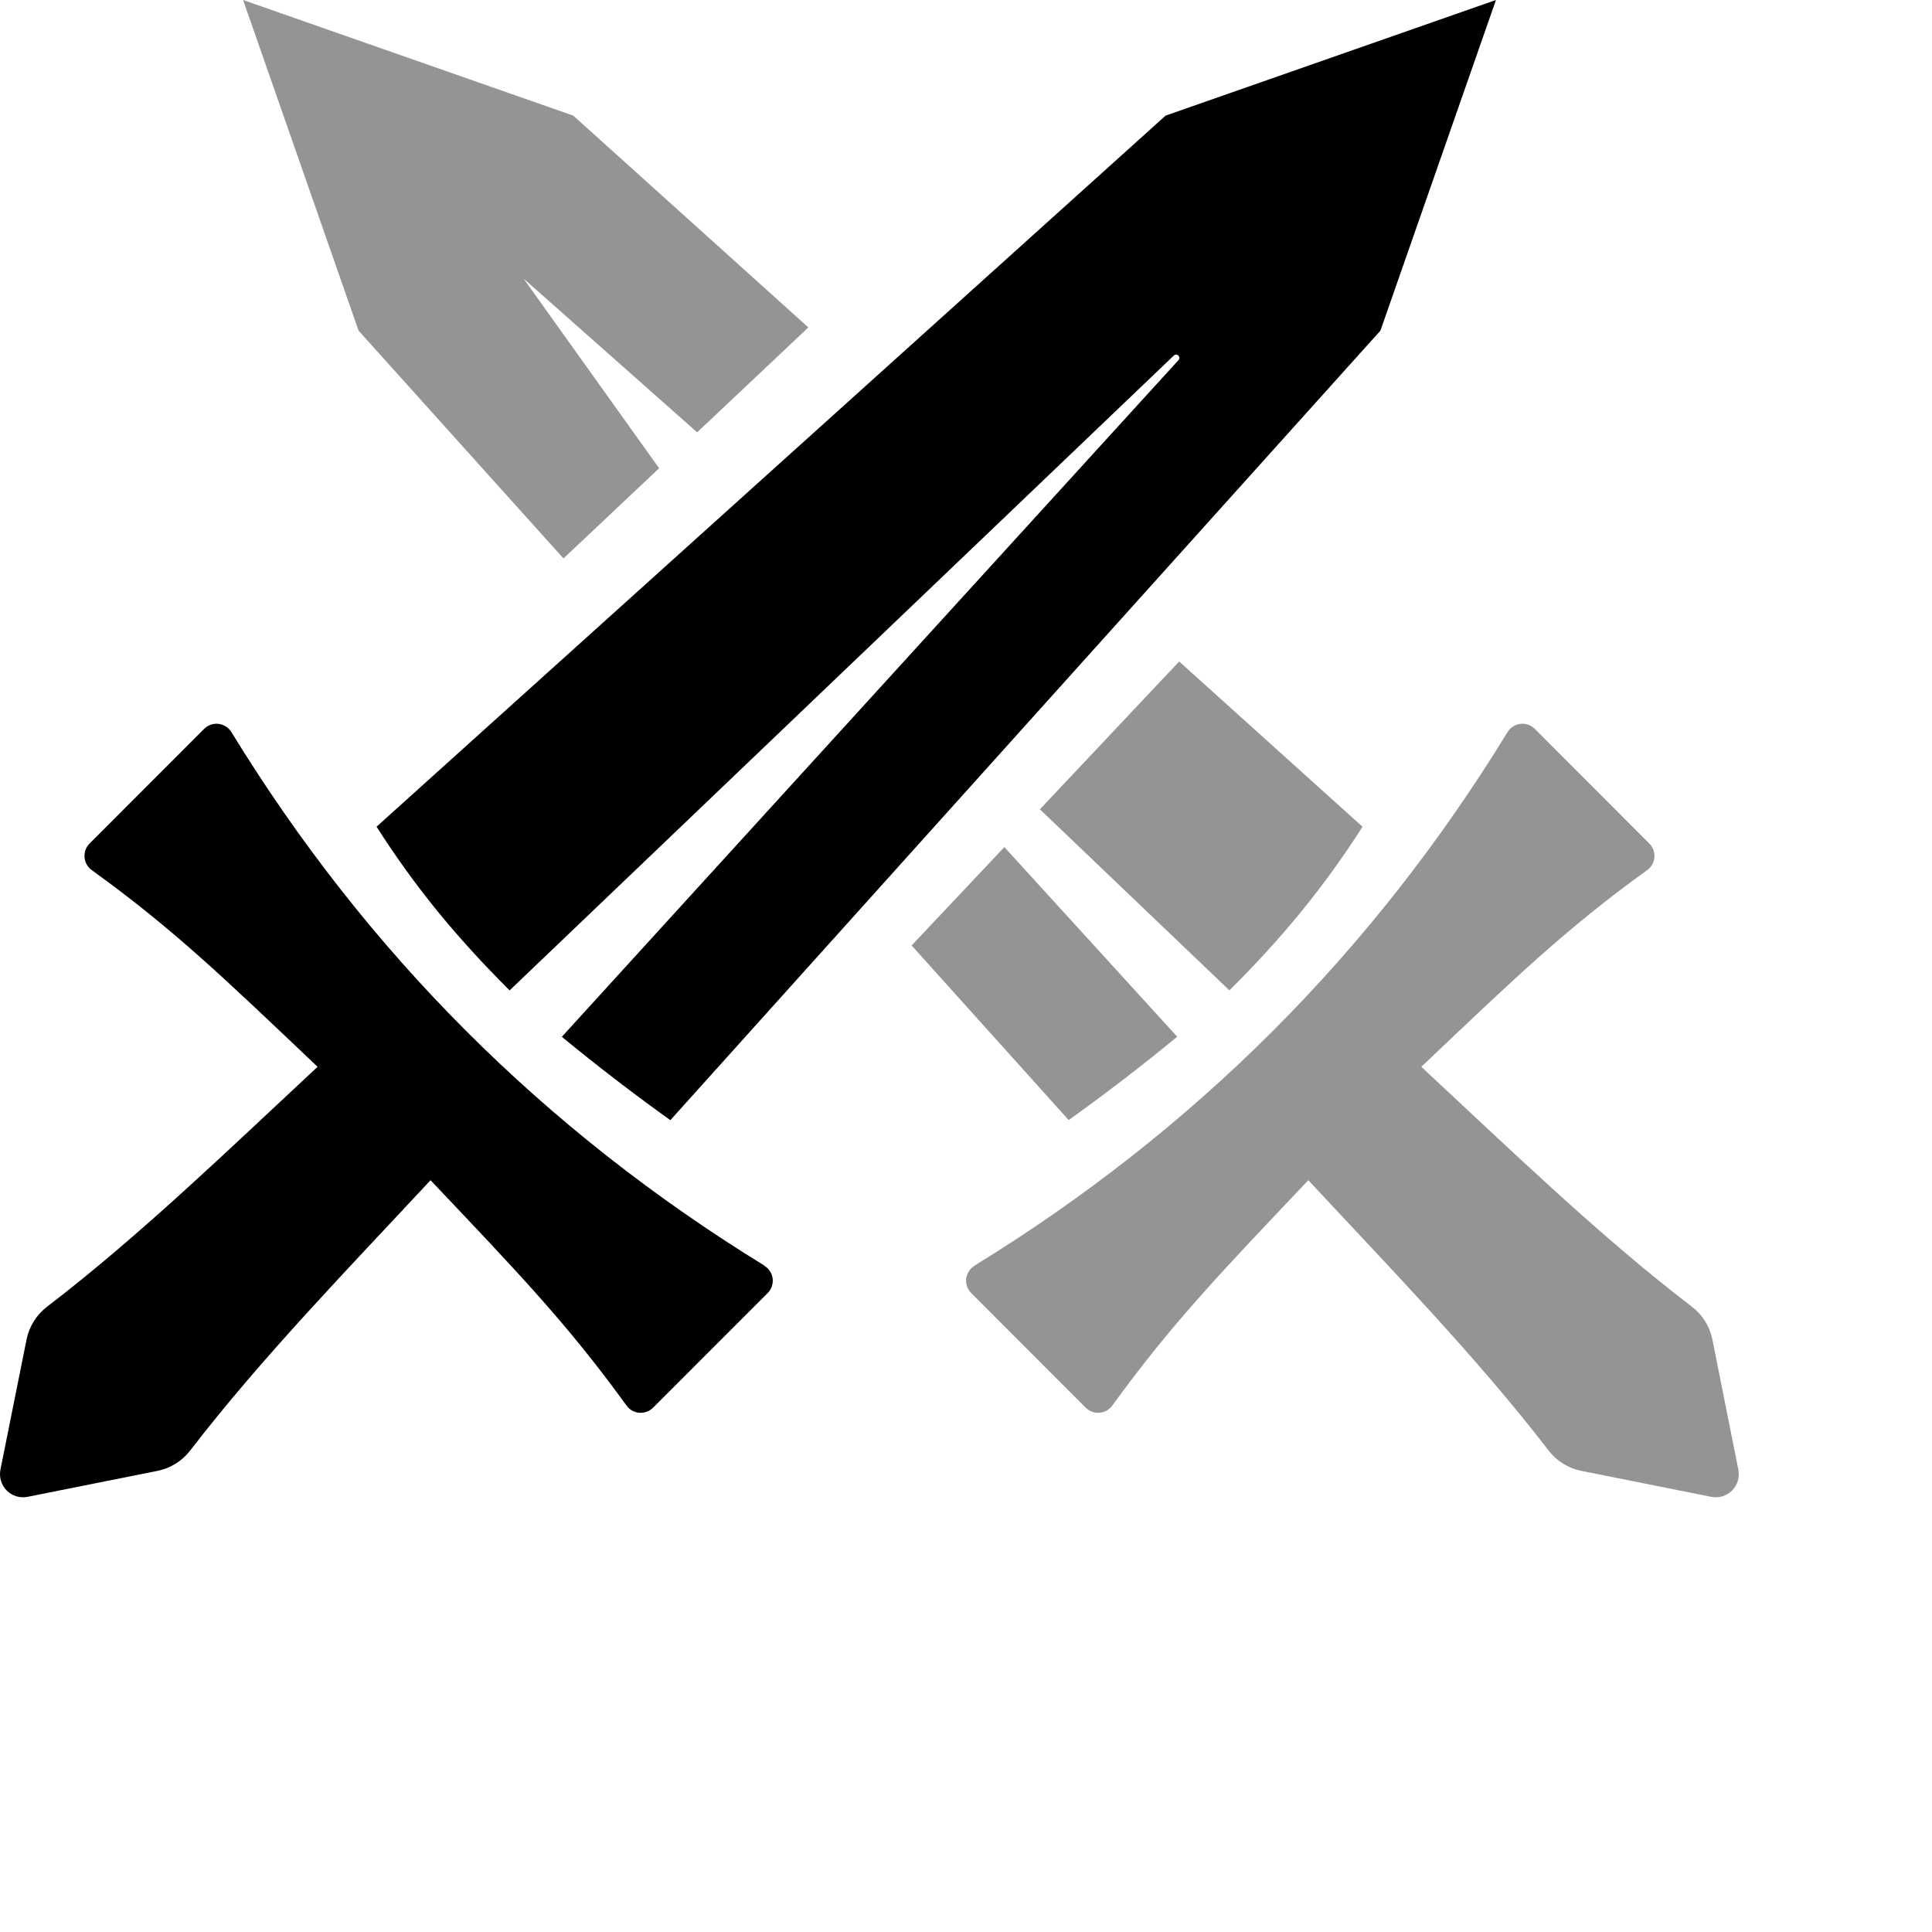
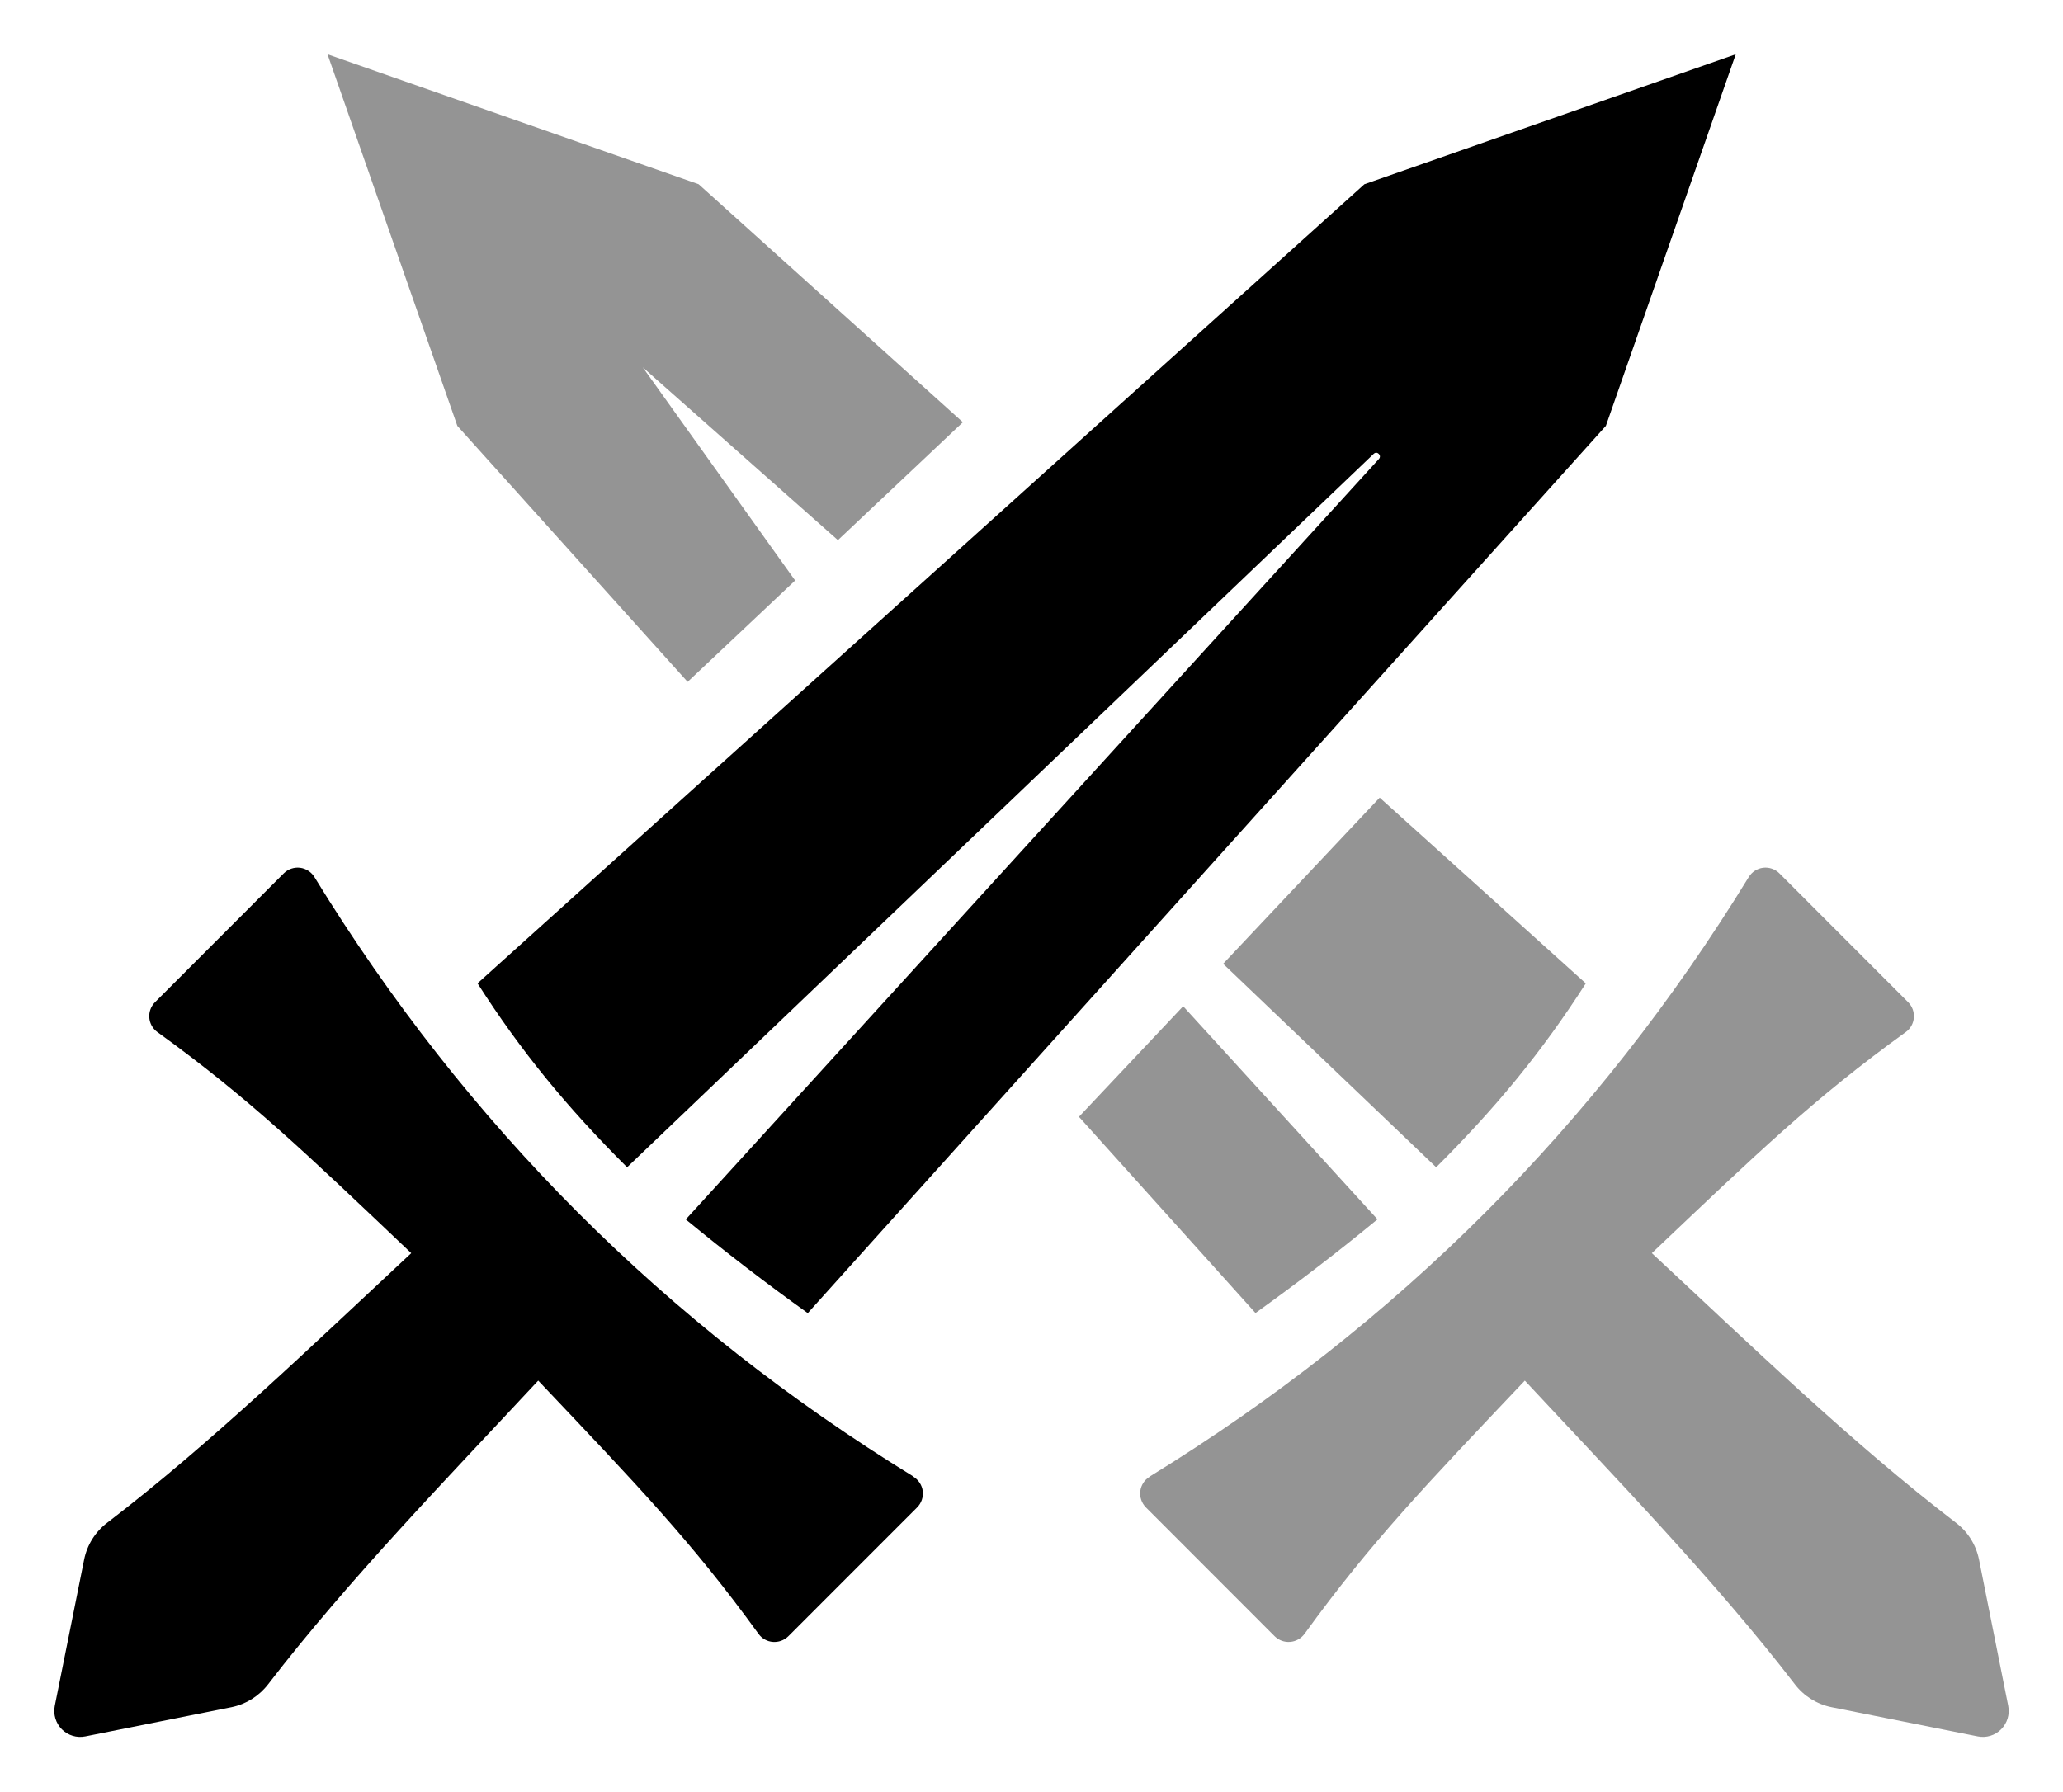
- <svg xmlns="http://www.w3.org/2000/svg" viewBox="0 0 40 40" fill="none">
+ <svg xmlns="http://www.w3.org/2000/svg" viewBox="-1 -1 38 33" fill="none">
  <path d="M 13.646 9.694 L 10.84 5.768 L 14.434 8.951 L 16.736 6.779 L 11.869 2.394 L 5.033 0 L 7.424 6.846 L 11.666 11.562 L 13.647 9.694 Z M 18.875 19.576 L 22.126 23.19 C 22.894 22.64 23.644 22.065 24.373 21.464 L 20.794 17.538 L 18.873 19.576 Z M 24.412 13.697 L 21.53 16.756 L 25.454 20.505 C 26.565 19.397 27.408 18.369 28.21 17.117 L 24.413 13.695 Z M 20.177 26.203 C 24.741 23.399 28.419 19.717 31.211 15.159 C 31.269 15.064 31.366 15.001 31.476 14.987 C 31.586 14.974 31.696 15.011 31.775 15.089 L 34.147 17.463 C 34.306 17.622 34.284 17.884 34.104 18.014 C 32.407 19.239 31.351 20.261 29.427 22.087 C 31.226 23.76 33.112 25.588 35.026 27.052 C 35.247 27.22 35.398 27.46 35.453 27.732 L 35.991 30.428 C 36.022 30.585 35.973 30.747 35.86 30.86 C 35.747 30.973 35.586 31.022 35.429 30.99 L 32.735 30.452 C 32.466 30.397 32.225 30.246 32.058 30.026 C 30.594 28.121 28.765 26.237 27.087 24.435 C 25.276 26.347 24.261 27.4 23.029 29.101 C 22.966 29.187 22.869 29.241 22.764 29.249 C 22.658 29.258 22.554 29.219 22.479 29.145 L 20.107 26.771 C 20.029 26.692 19.991 26.582 20.004 26.471 C 20.018 26.361 20.081 26.263 20.177 26.206 Z" fill="currentColor" opacity="0.42" />
  <path d="M 10.551 20.505 L 24.303 7.361 C 24.366 7.301 24.457 7.39 24.4 7.455 L 11.632 21.466 C 12.362 22.066 13.111 22.642 13.879 23.192 L 28.58 6.846 L 30.972 0 L 24.132 2.394 L 7.796 17.116 C 8.595 18.366 9.44 19.397 10.551 20.505 Z M 15.826 26.203 C 11.262 23.399 7.584 19.717 4.792 15.159 C 4.734 15.064 4.636 15.001 4.527 14.987 C 4.417 14.974 4.307 15.011 4.228 15.089 L 1.856 17.463 C 1.697 17.622 1.719 17.884 1.899 18.014 C 3.596 19.239 4.652 20.261 6.575 22.087 C 4.778 23.76 2.891 25.588 0.977 27.052 C 0.757 27.219 0.605 27.46 0.55 27.732 L 0.009 30.428 C -0.022 30.585 0.027 30.747 0.14 30.86 C 0.253 30.973 0.415 31.022 0.572 30.99 L 3.265 30.452 C 3.536 30.396 3.774 30.245 3.942 30.026 C 5.406 28.121 7.236 26.237 8.914 24.435 C 10.725 26.347 11.74 27.4 12.972 29.101 C 13.101 29.282 13.363 29.301 13.521 29.145 L 15.894 26.771 C 15.972 26.692 16.01 26.582 15.997 26.471 C 15.983 26.361 15.919 26.263 15.824 26.206 Z" fill="currentColor" />
</svg>
